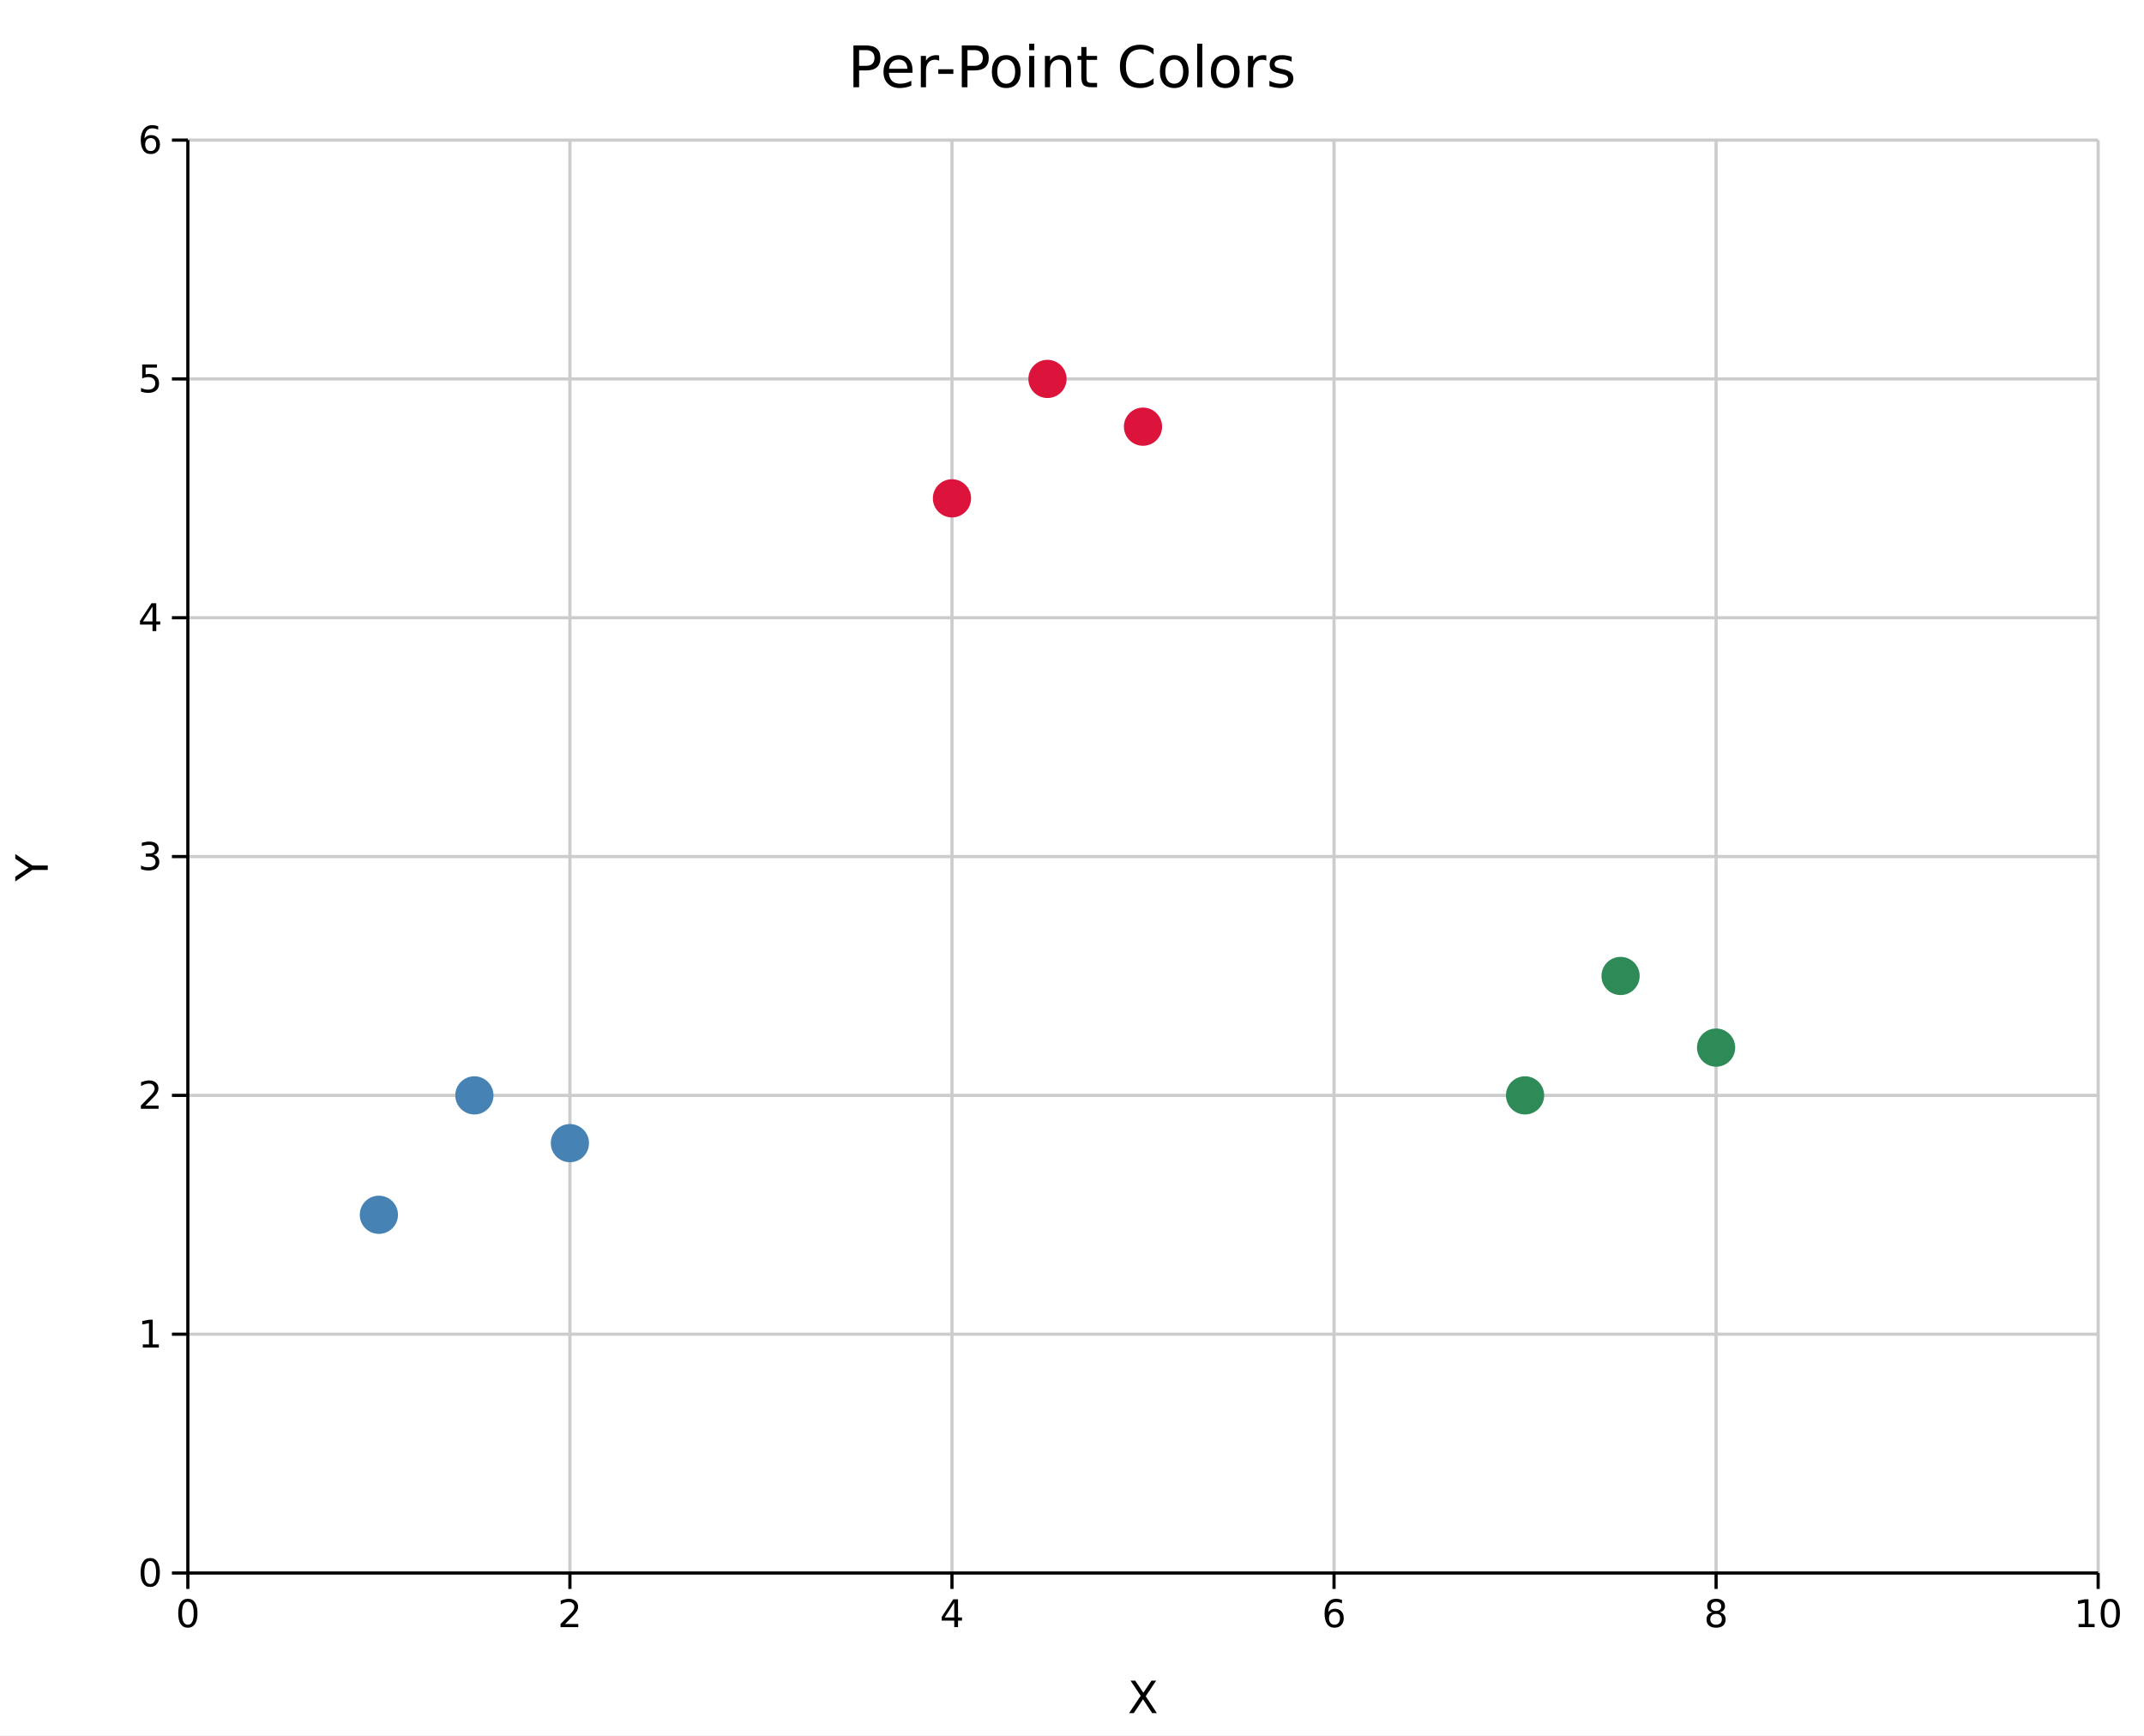
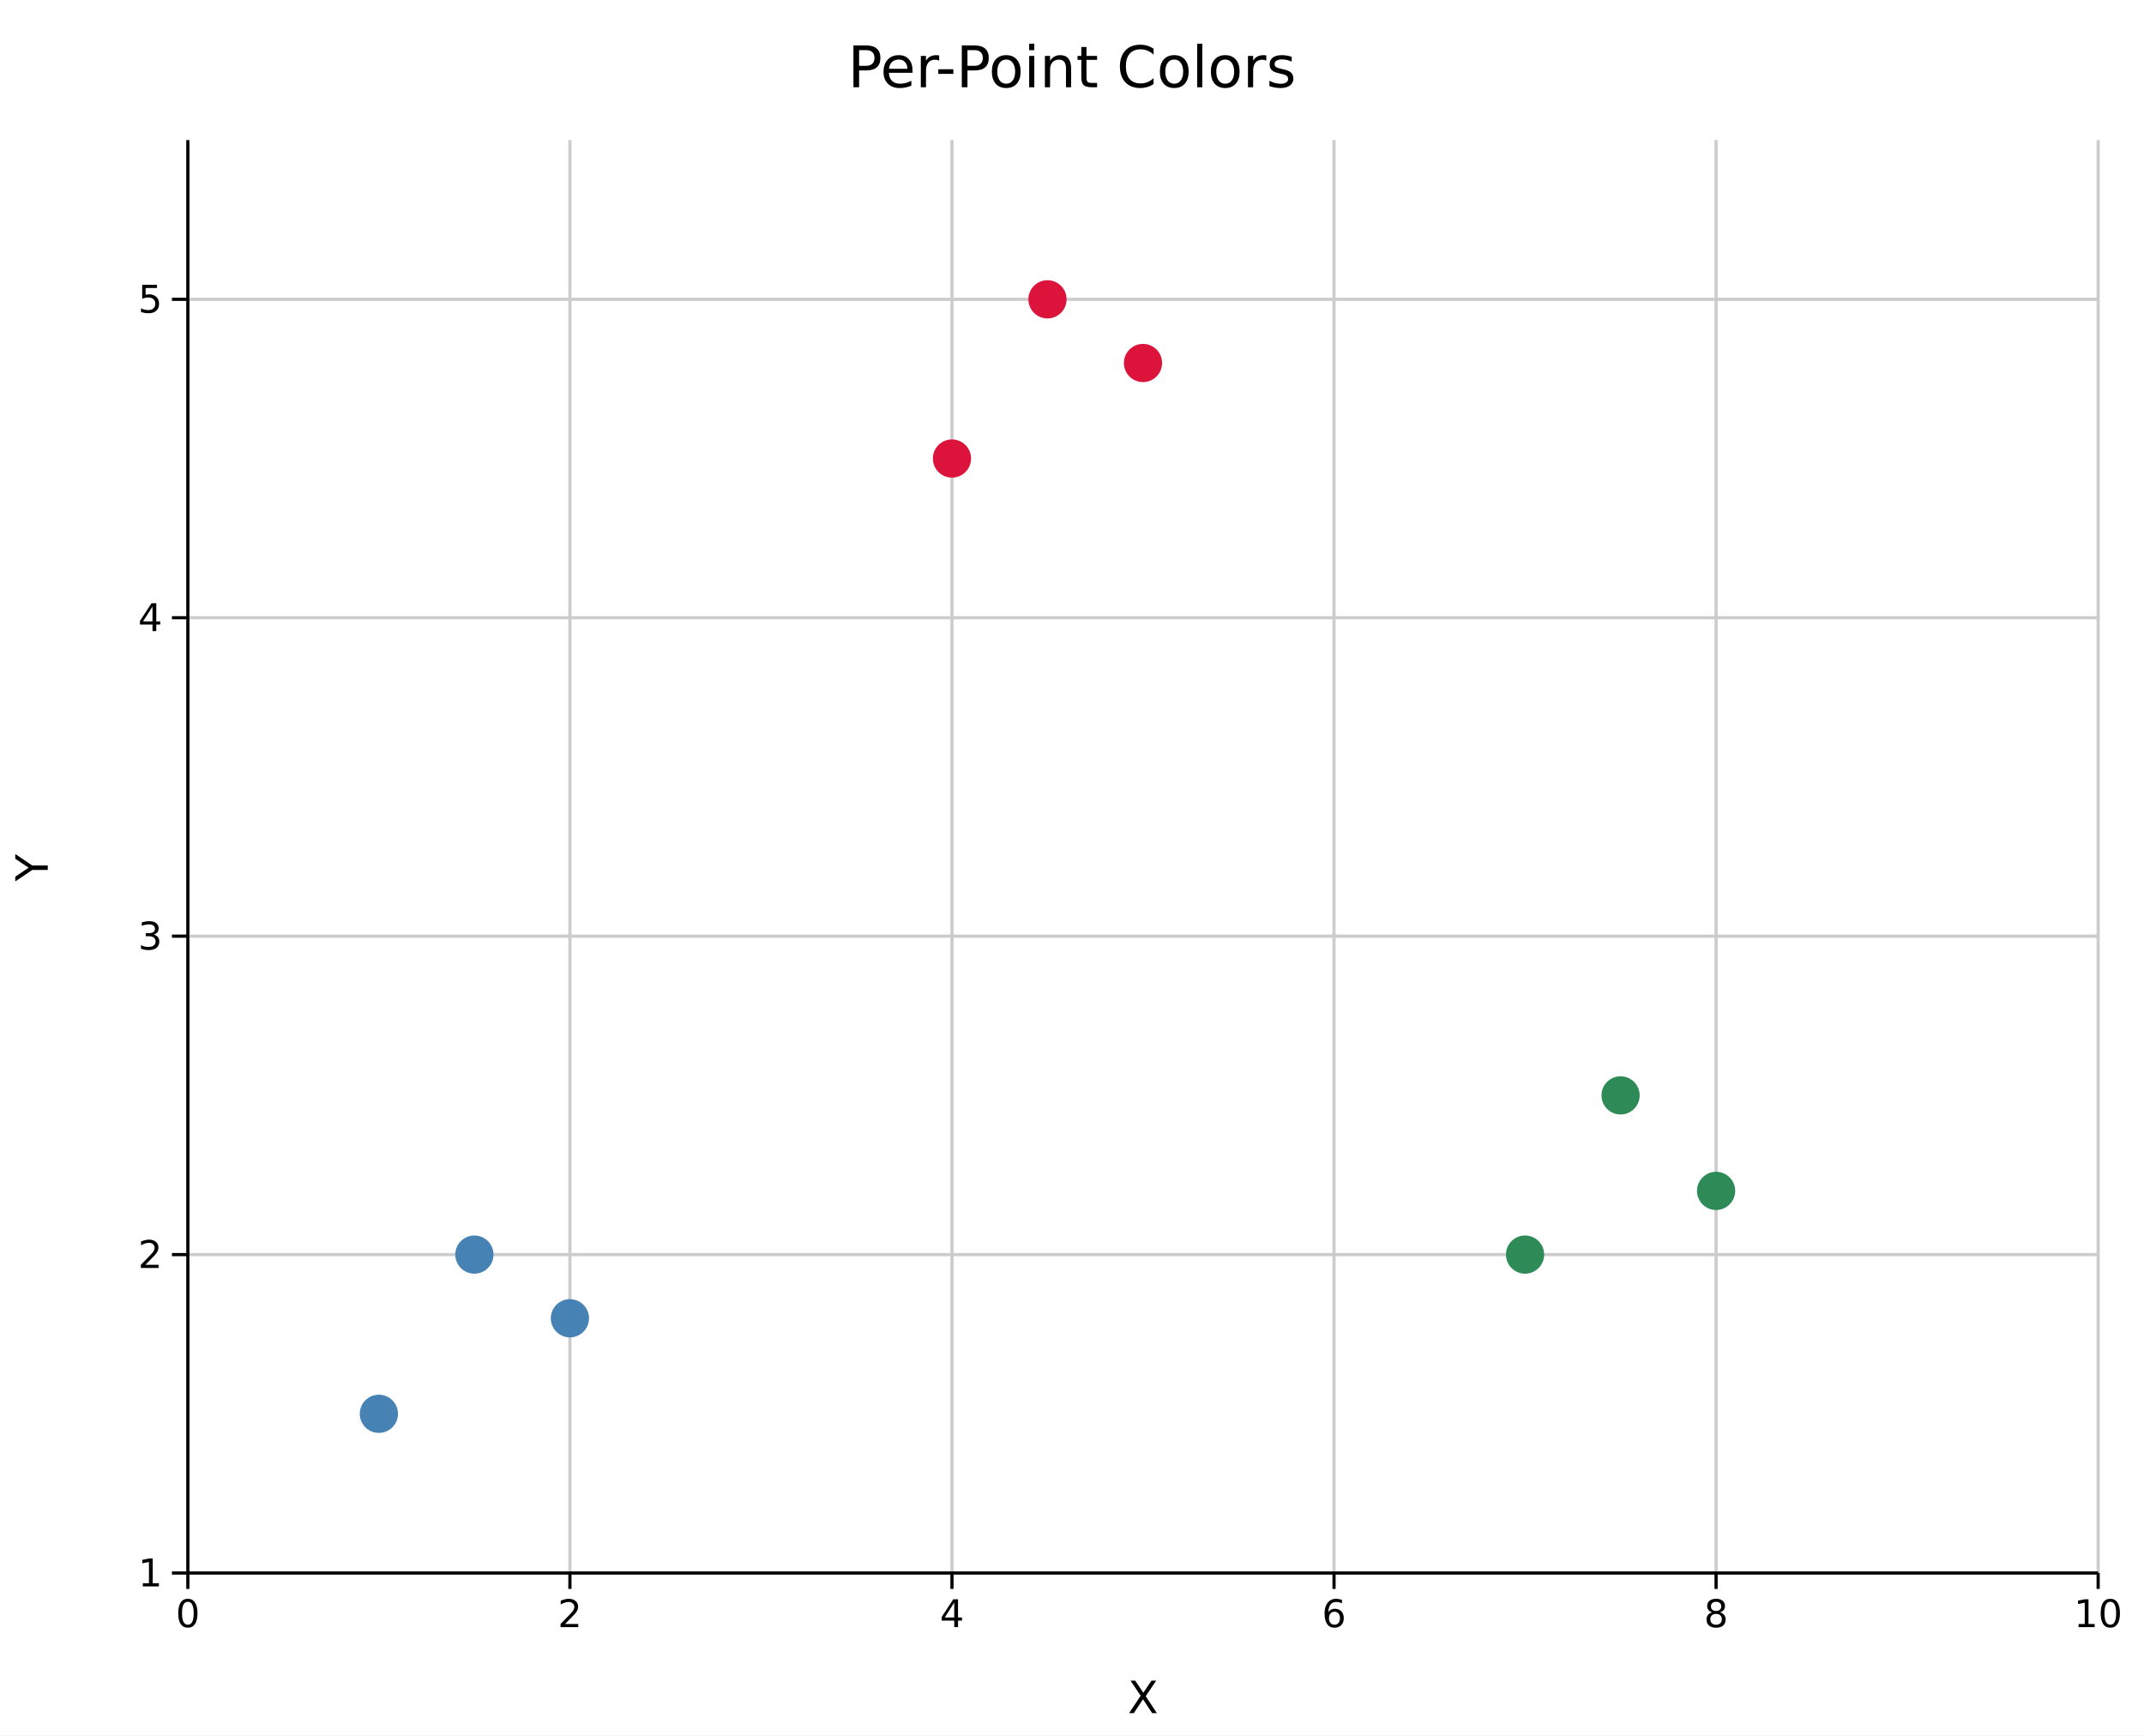
<svg xmlns="http://www.w3.org/2000/svg" width="673.4" height="545" font-family="DejaVu Sans, Liberation Sans, Arial, sans-serif" fill="black">
  <rect width="100%" height="100%" fill="white" />
  <defs>
    <clipPath id="kuva-clip-6">
      <rect x="59" y="44" width="600" height="450" />
    </clipPath>
  </defs>
  <line x1="179" y1="44" x2="179" y2="494" stroke="#cccccc" stroke-width="1" />
  <line x1="299" y1="44" x2="299" y2="494" stroke="#cccccc" stroke-width="1" />
  <line x1="419" y1="44" x2="419" y2="494" stroke="#cccccc" stroke-width="1" />
  <line x1="539" y1="44" x2="539" y2="494" stroke="#cccccc" stroke-width="1" />
  <line x1="659" y1="44" x2="659" y2="494" stroke="#cccccc" stroke-width="1" />
-   <line x1="59" y1="419" x2="659" y2="419" stroke="#cccccc" stroke-width="1" />
-   <line x1="59" y1="344" x2="659" y2="344" stroke="#cccccc" stroke-width="1" />
-   <line x1="59" y1="269" x2="659" y2="269" stroke="#cccccc" stroke-width="1" />
+   <line x1="59" y1="394" x2="659" y2="394" stroke="#cccccc" stroke-width="1" />
+   <line x1="59" y1="294" x2="659" y2="294" stroke="#cccccc" stroke-width="1" />
  <line x1="59" y1="194" x2="659" y2="194" stroke="#cccccc" stroke-width="1" />
-   <line x1="59" y1="119" x2="659" y2="119" stroke="#cccccc" stroke-width="1" />
-   <line x1="59" y1="44" x2="659" y2="44" stroke="#cccccc" stroke-width="1" />
+   <line x1="59" y1="94" x2="659" y2="94" stroke="#cccccc" stroke-width="1" />
  <line x1="59" y1="494" x2="659" y2="494" stroke="#000000" stroke-width="1" />
  <line x1="59" y1="44" x2="59" y2="494" stroke="#000000" stroke-width="1" />
  <line x1="59" y1="494" x2="59" y2="499" stroke="#000000" stroke-width="1" />
  <text x="59" y="511" font-size="12" text-anchor="middle">0</text>
  <line x1="179" y1="494" x2="179" y2="499" stroke="#000000" stroke-width="1" />
  <text x="179" y="511" font-size="12" text-anchor="middle">2</text>
  <line x1="299" y1="494" x2="299" y2="499" stroke="#000000" stroke-width="1" />
  <text x="299" y="511" font-size="12" text-anchor="middle">4</text>
  <line x1="419" y1="494" x2="419" y2="499" stroke="#000000" stroke-width="1" />
  <text x="419" y="511" font-size="12" text-anchor="middle">6</text>
  <line x1="539" y1="494" x2="539" y2="499" stroke="#000000" stroke-width="1" />
  <text x="539" y="511" font-size="12" text-anchor="middle">8</text>
  <line x1="659" y1="494" x2="659" y2="499" stroke="#000000" stroke-width="1" />
  <text x="659" y="511" font-size="12" text-anchor="middle">10</text>
  <line x1="54" y1="494" x2="59" y2="494" stroke="#000000" stroke-width="1" />
-   <text x="51" y="498.2" font-size="12" text-anchor="end">0</text>
-   <line x1="54" y1="419" x2="59" y2="419" stroke="#000000" stroke-width="1" />
-   <text x="51" y="423.2" font-size="12" text-anchor="end">1</text>
-   <line x1="54" y1="344" x2="59" y2="344" stroke="#000000" stroke-width="1" />
-   <text x="51" y="348.2" font-size="12" text-anchor="end">2</text>
-   <line x1="54" y1="269" x2="59" y2="269" stroke="#000000" stroke-width="1" />
-   <text x="51" y="273.2" font-size="12" text-anchor="end">3</text>
+   <text x="51" y="498.2" font-size="12" text-anchor="end">1</text>
+   <line x1="54" y1="394" x2="59" y2="394" stroke="#000000" stroke-width="1" />
+   <text x="51" y="398.2" font-size="12" text-anchor="end">2</text>
+   <line x1="54" y1="294" x2="59" y2="294" stroke="#000000" stroke-width="1" />
+   <text x="51" y="298.2" font-size="12" text-anchor="end">3</text>
  <line x1="54" y1="194" x2="59" y2="194" stroke="#000000" stroke-width="1" />
  <text x="51" y="198.2" font-size="12" text-anchor="end">4</text>
-   <line x1="54" y1="119" x2="59" y2="119" stroke="#000000" stroke-width="1" />
-   <text x="51" y="123.2" font-size="12" text-anchor="end">5</text>
-   <line x1="54" y1="44" x2="59" y2="44" stroke="#000000" stroke-width="1" />
-   <text x="51" y="48.2" font-size="12" text-anchor="end">6</text>
+   <line x1="54" y1="94" x2="59" y2="94" stroke="#000000" stroke-width="1" />
+   <text x="51" y="98.2" font-size="12" text-anchor="end">5</text>
  <text x="359" y="538" font-size="14" text-anchor="middle">X</text>
  <text x="15" y="272.5" font-size="14" text-anchor="middle" transform="rotate(-90,15,272.5)">Y</text>
  <text x="336.7" y="27.4" font-size="18" text-anchor="middle">Per-Point Colors</text>
  <g clip-path="url(#kuva-clip-6)">
-     <circle cx="119" cy="381.5" r="6" fill="#4682b4" />
-     <circle cx="149" cy="344" r="6" fill="#4682b4" />
-     <circle cx="179" cy="359" r="6" fill="#4682b4" />
-     <circle cx="299" cy="156.5" r="6" fill="#dc143c" />
-     <circle cx="329" cy="119" r="6" fill="#dc143c" />
-     <circle cx="359" cy="134" r="6" fill="#dc143c" />
-     <circle cx="479" cy="344" r="6" fill="seagreen" />
-     <circle cx="509" cy="306.5" r="6" fill="seagreen" />
-     <circle cx="539" cy="329" r="6" fill="seagreen" />
+     <circle cx="119" cy="444" r="6" fill="#4682b4" />
+     <circle cx="149" cy="394" r="6" fill="#4682b4" />
+     <circle cx="179" cy="414" r="6" fill="#4682b4" />
+     <circle cx="299" cy="144" r="6" fill="#dc143c" />
+     <circle cx="329" cy="94" r="6" fill="#dc143c" />
+     <circle cx="359" cy="114" r="6" fill="#dc143c" />
+     <circle cx="479" cy="394" r="6" fill="seagreen" />
+     <circle cx="509" cy="344" r="6" fill="seagreen" />
+     <circle cx="539" cy="374" r="6" fill="seagreen" />
  </g>
</svg>
